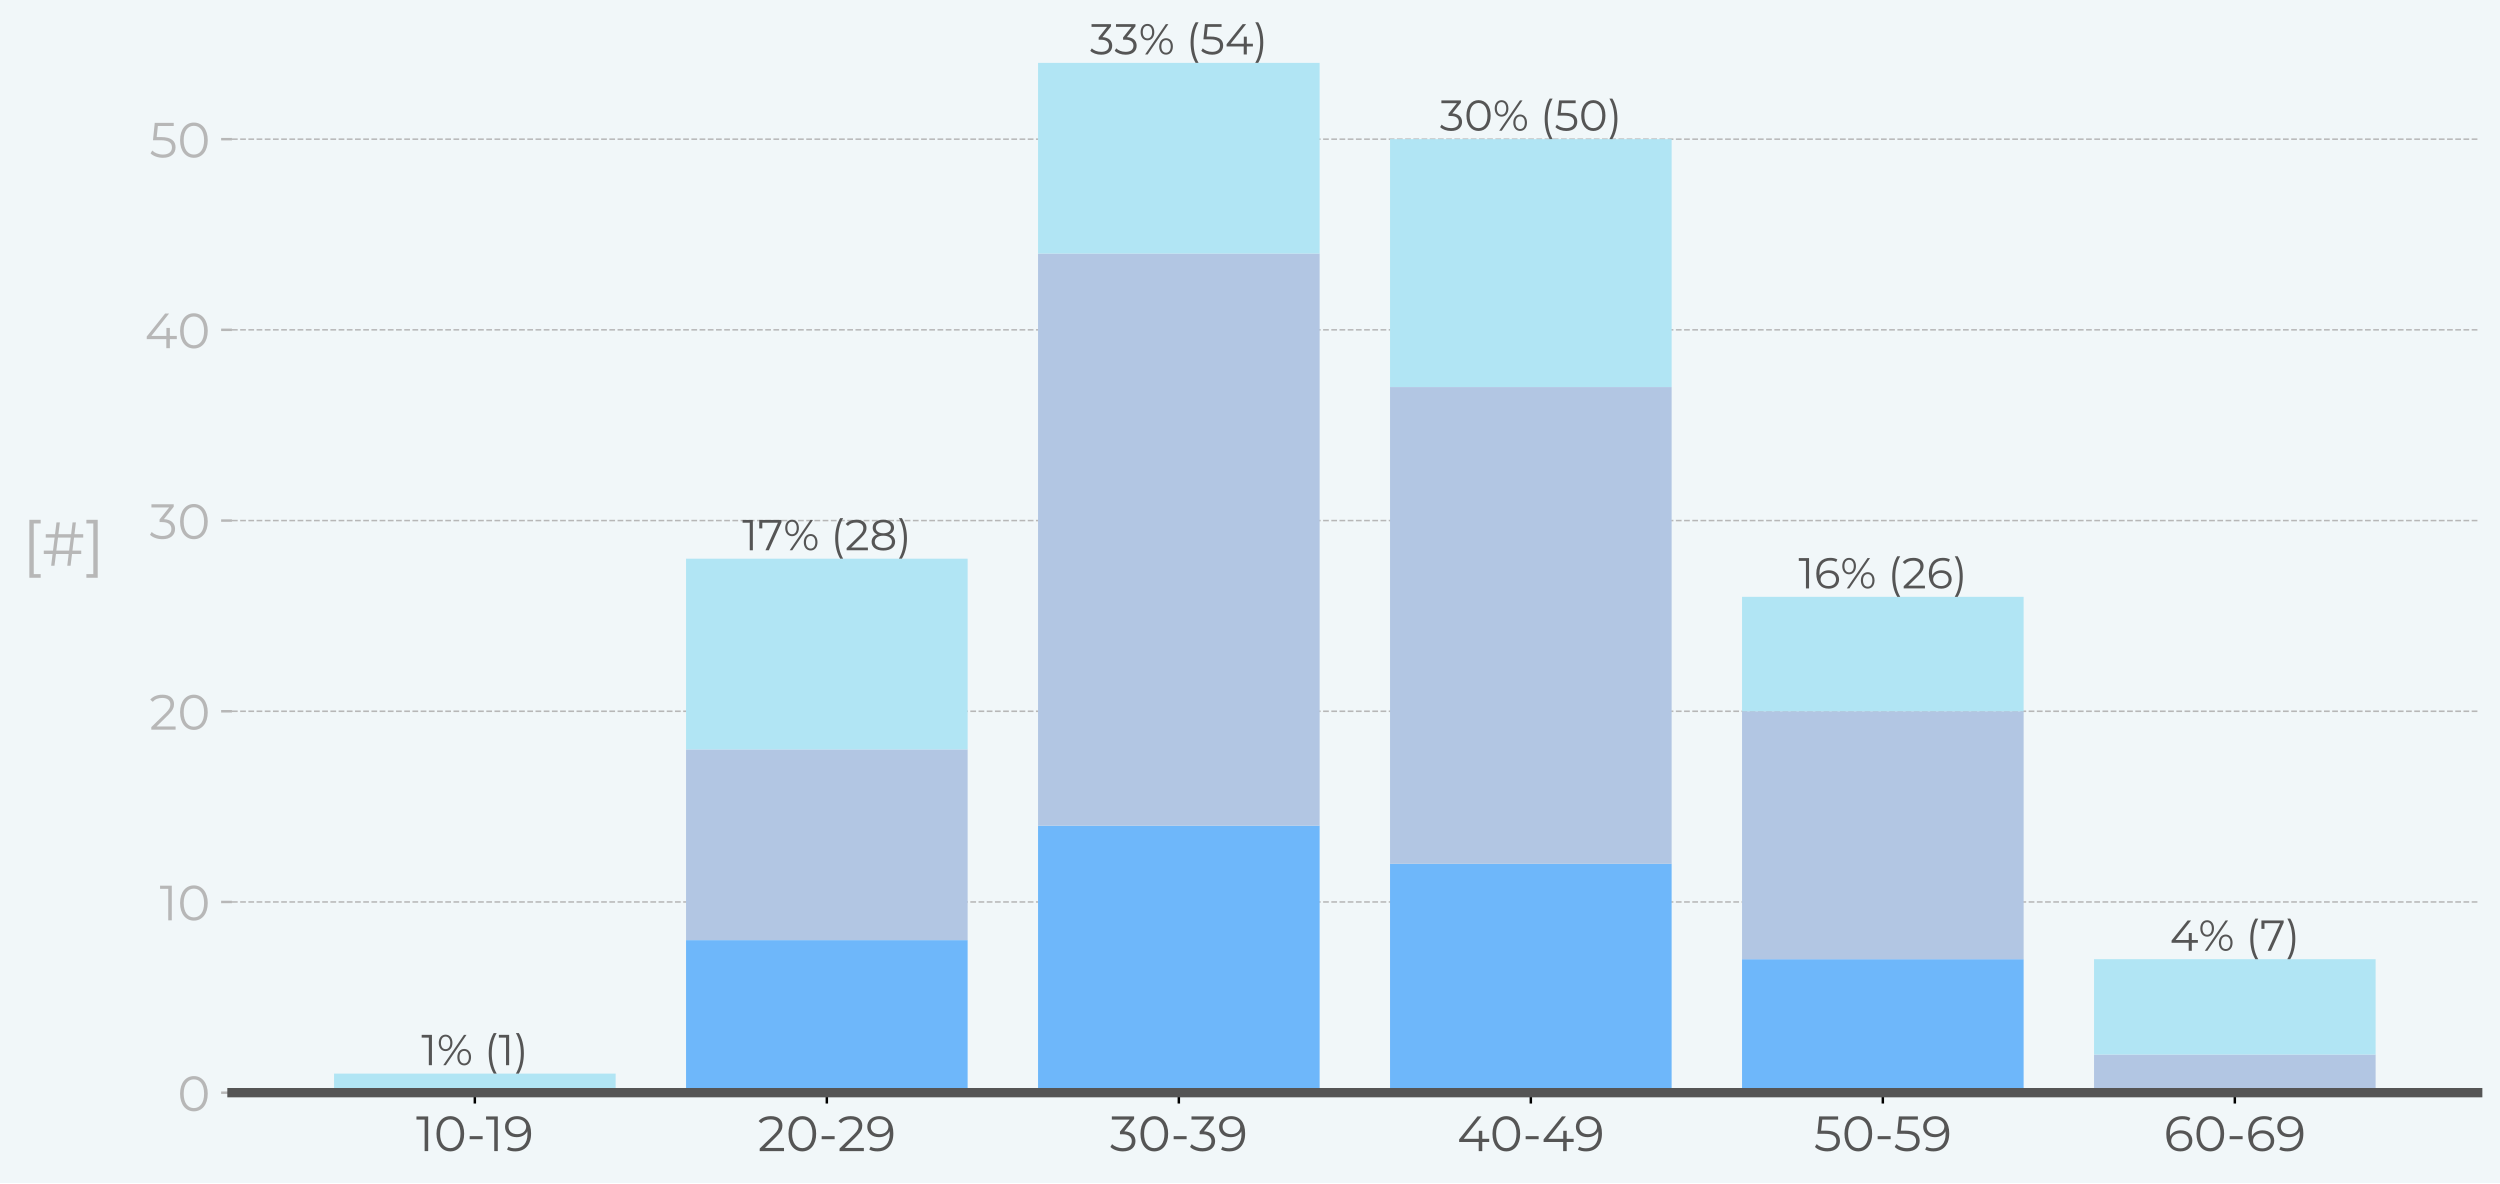
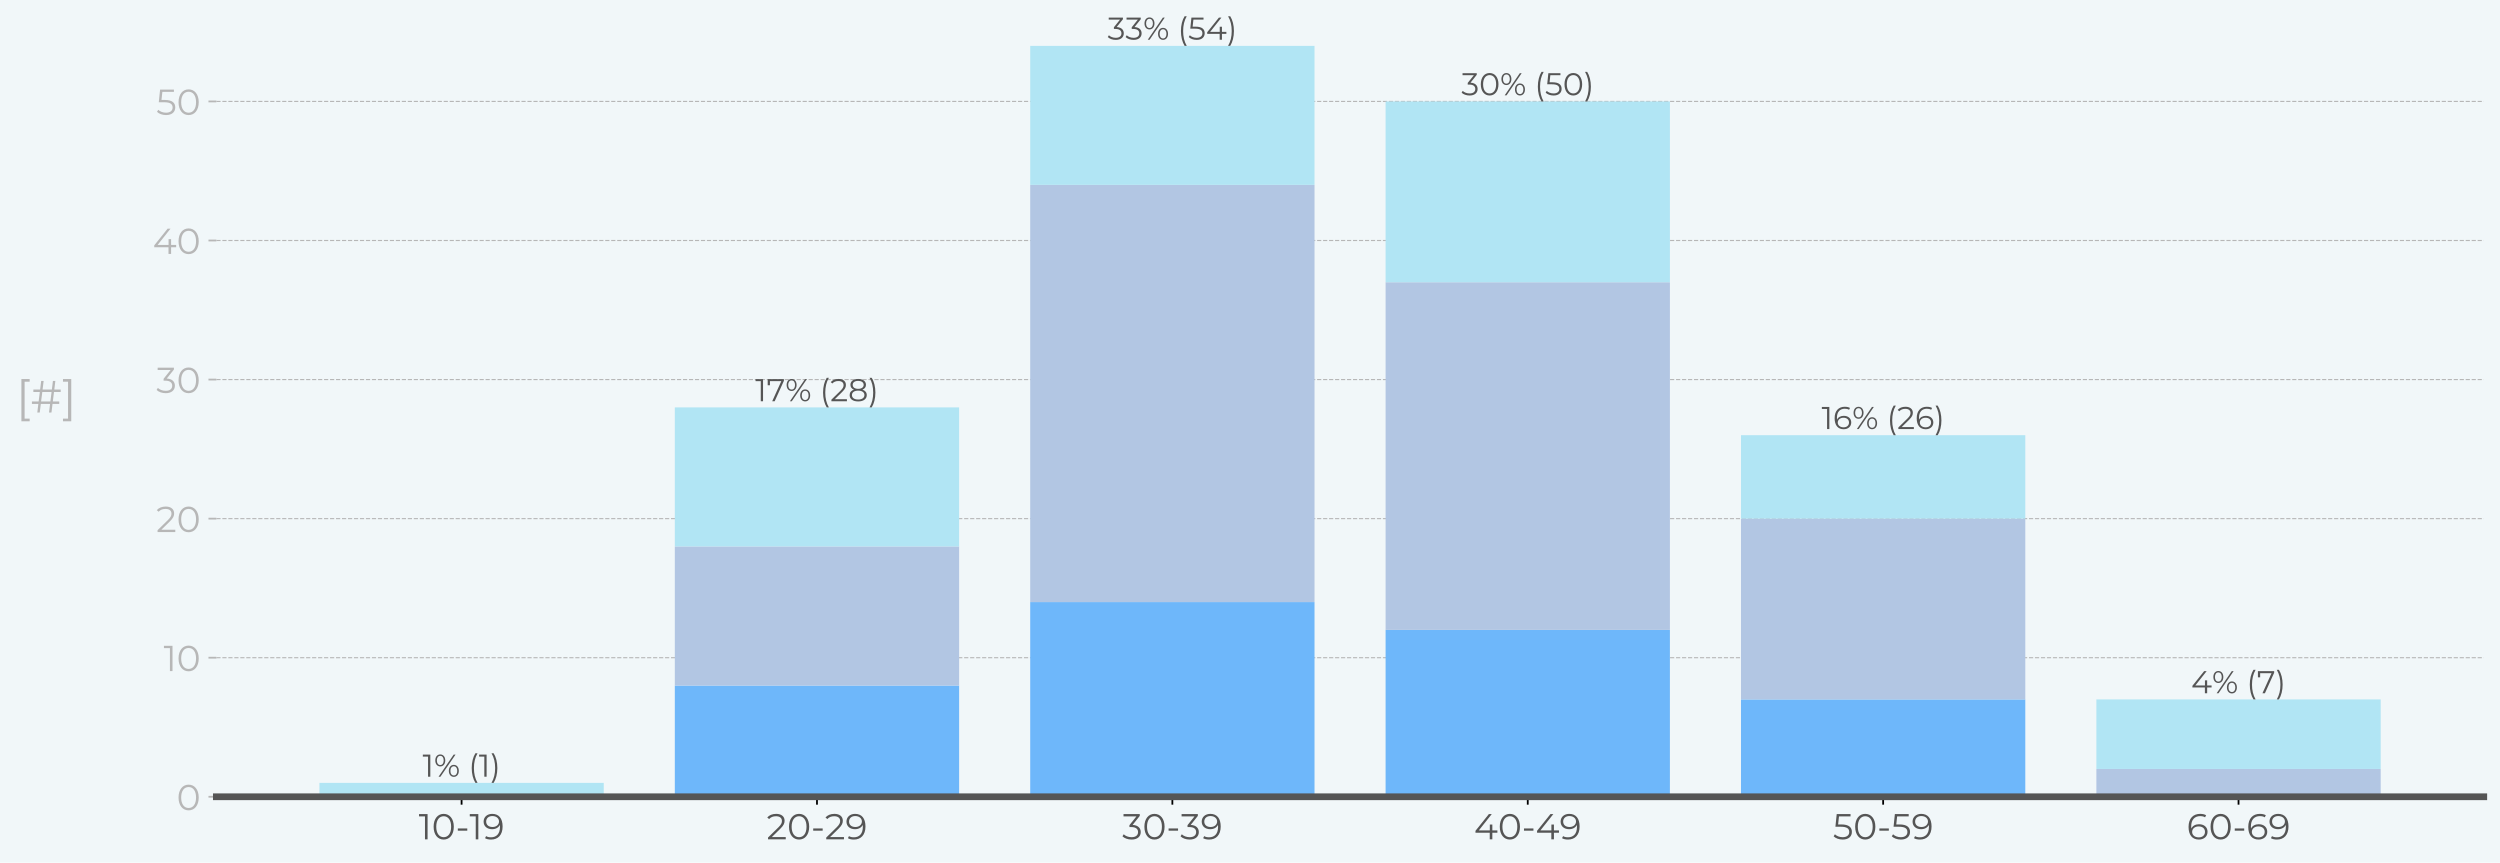
- <svg xmlns="http://www.w3.org/2000/svg" xmlns:xlink="http://www.w3.org/1999/xlink" width="807.524pt" height="382.123pt" viewBox="0 0 807.524 382.123" version="1.1">
+ <svg xmlns="http://www.w3.org/2000/svg" xmlns:xlink="http://www.w3.org/1999/xlink" width="1107.449pt" height="382.123pt" viewBox="0 0 1107.449 382.123" version="1.1">
  <defs>
    <style type="text/css">*{stroke-linejoin: round; stroke-linecap: butt}</style>
  </defs>
  <g id="figure_1">
    <g id="patch_1">
-       <path d="M 0 382.123  L 807.524 382.123  L 807.524 0  L 0 0  z " style="fill: #f1f7f9" />
+       <path d="M 0 382.123  L 1107.449 382.123  L 1107.449 0  L 0 0  z " style="fill: #f1f7f9" />
    </g>
    <g id="axes_1">
      <g id="patch_2">
-         <path d="M 74.924 352.945  L 800.324 352.945  L 800.324 20.305  L 74.924 20.305  z " style="fill: #f1f7f9" />
+         <path d="M 95.849 352.945  L 1100.249 352.945  L 1100.249 20.305  L 95.849 20.305  z " style="fill: #f1f7f9" />
      </g>
      <g id="matplotlib.axis_1">
        <g id="xtick_1">
          <g id="line2d_1">
            <defs>
-               <path id="m6197085361" d="M 0 0  L 0 3.5  " style="stroke: #000000; stroke-width: 0.8" />
+               <path id="m7c74763174" d="M 0 0  L 0 3.5  " style="stroke: #000000; stroke-width: 0.8" />
            </defs>
            <g>
-               <use xlink:href="#m6197085361" x="153.376" y="352.945" style="stroke: #000000; stroke-width: 0.8" />
+               <use xlink:href="#m7c74763174" x="204.475" y="352.945" style="stroke: #000000; stroke-width: 0.8" />
            </g>
          </g>
          <g id="text_1">
-             <g style="fill: #555555" transform="translate(134.3761 371.8178)scale(0.16 -0.16)">
+             <g style="fill: #555555" transform="translate(185.4751 371.8178)scale(0.16 -0.16)">
              <defs>
                <path id="Montserrat-Regular-31" d="M 58 4480  L 58 4070  L 1114 4070  L 1114 0  L 1574 0  L 1574 4480  L 58 4480  z " transform="scale(0.015625)" />
                <path id="Montserrat-Regular-30" d="M 2118 -38  C 3155 -38 3910 813 3910 2240  C 3910 3667 3155 4518 2118 4518  C 1082 4518 333 3667 333 2240  C 333 813 1082 -38 2118 -38  z M 2118 384  C 1338 384 800 1043 800 2240  C 800 3437 1338 4096 2118 4096  C 2899 4096 3437 3437 3437 2240  C 3437 1043 2899 384 2118 384  z " transform="scale(0.015625)" />
                <path id="Montserrat-Regular-2d" d="M 384 1536  L 2061 1536  L 2061 1933  L 384 1933  L 384 1536  z " transform="scale(0.015625)" />
                <path id="Montserrat-Regular-39" d="M 1728 4518  C 858 4518 198 3981 198 3142  C 198 2323 819 1798 1709 1798  C 2330 1798 2854 2074 3078 2566  C 3091 2432 3098 2304 3098 2202  C 3098 986 2477 365 1510 365  C 1178 365 870 422 640 576  L 454 205  C 736 32 1114 -38 1517 -38  C 2733 -38 3565 755 3565 2278  C 3565 3693 2918 4518 1728 4518  z M 1779 2189  C 1088 2189 653 2566 653 3155  C 653 3750 1101 4128 1747 4128  C 2522 4128 2931 3661 2931 3168  C 2931 2611 2464 2189 1779 2189  z " transform="scale(0.015625)" />
              </defs>
              <use xlink:href="#Montserrat-Regular-31" />
              <use xlink:href="#Montserrat-Regular-30" x="36.1" />
              <use xlink:href="#Montserrat-Regular-2d" x="102.3" />
              <use xlink:href="#Montserrat-Regular-31" x="140.5" />
              <use xlink:href="#Montserrat-Regular-39" x="176.6" />
            </g>
          </g>
        </g>
        <g id="xtick_2">
          <g id="line2d_2">
            <g>
-               <use xlink:href="#m6197085361" x="267.075" y="352.945" style="stroke: #000000; stroke-width: 0.8" />
+               <use xlink:href="#m7c74763174" x="361.905" y="352.945" style="stroke: #000000; stroke-width: 0.8" />
            </g>
          </g>
          <g id="text_2">
-             <g style="fill: #555555" transform="translate(244.7627 371.8178)scale(0.16 -0.16)">
+             <g style="fill: #555555" transform="translate(339.592 371.8178)scale(0.16 -0.16)">
              <defs>
                <path id="Montserrat-Regular-32" d="M 928 410  L 2451 1907  C 3053 2496 3187 2880 3187 3309  C 3187 4058 2611 4518 1702 4518  C 1018 4518 461 4288 115 3878  L 442 3597  C 736 3936 1139 4096 1664 4096  C 2349 4096 2714 3776 2714 3258  C 2714 2950 2618 2650 2112 2150  L 250 326  L 250 0  L 3392 0  L 3392 410  L 928 410  z " transform="scale(0.015625)" />
              </defs>
              <use xlink:href="#Montserrat-Regular-32" />
              <use xlink:href="#Montserrat-Regular-30" x="56.8" />
              <use xlink:href="#Montserrat-Regular-2d" x="123" />
              <use xlink:href="#Montserrat-Regular-32" x="161.2" />
              <use xlink:href="#Montserrat-Regular-39" x="218" />
            </g>
          </g>
        </g>
        <g id="xtick_3">
          <g id="line2d_3">
            <g>
-               <use xlink:href="#m6197085361" x="380.774" y="352.945" style="stroke: #000000; stroke-width: 0.8" />
+               <use xlink:href="#m7c74763174" x="519.334" y="352.945" style="stroke: #000000; stroke-width: 0.8" />
            </g>
          </g>
          <g id="text_3">
-             <g style="fill: #555555" transform="translate(358.5242 371.8178)scale(0.16 -0.16)">
+             <g style="fill: #555555" transform="translate(497.084 371.8178)scale(0.16 -0.16)">
              <defs>
                <path id="Montserrat-Regular-33" d="M 1856 2560  L 3123 4154  L 3123 4480  L 243 4480  L 243 4070  L 2534 4070  L 1293 2515  L 1293 2176  L 1613 2176  C 2445 2176 2822 1824 2822 1286  C 2822 730 2413 384 1670 384  C 1088 384 570 602 282 902  L 58 538  C 403 186 1024 -38 1670 -38  C 2752 -38 3296 538 3296 1286  C 3296 2003 2816 2509 1856 2560  z " transform="scale(0.015625)" />
              </defs>
              <use xlink:href="#Montserrat-Regular-33" />
              <use xlink:href="#Montserrat-Regular-30" x="56.4" />
              <use xlink:href="#Montserrat-Regular-2d" x="122.6" />
              <use xlink:href="#Montserrat-Regular-33" x="160.8" />
              <use xlink:href="#Montserrat-Regular-39" x="217.2" />
            </g>
          </g>
        </g>
        <g id="xtick_4">
          <g id="line2d_4">
            <g>
-               <use xlink:href="#m6197085361" x="494.473" y="352.945" style="stroke: #000000; stroke-width: 0.8" />
+               <use xlink:href="#m7c74763174" x="676.763" y="352.945" style="stroke: #000000; stroke-width: 0.8" />
            </g>
          </g>
          <g id="text_4">
-             <g style="fill: #555555" transform="translate(470.6733 371.8178)scale(0.16 -0.16)">
+             <g style="fill: #555555" transform="translate(652.9635 371.8178)scale(0.16 -0.16)">
              <defs>
                <path id="Montserrat-Regular-34" d="M 4141 1587  L 3245 1587  L 3245 2624  L 2797 2624  L 2797 1587  L 851 1587  L 3142 4480  L 2630 4480  L 256 1510  L 256 1178  L 2784 1178  L 2784 0  L 3245 0  L 3245 1178  L 4141 1178  L 4141 1587  z " transform="scale(0.015625)" />
              </defs>
              <use xlink:href="#Montserrat-Regular-34" />
              <use xlink:href="#Montserrat-Regular-30" x="66.1" />
              <use xlink:href="#Montserrat-Regular-2d" x="132.3" />
              <use xlink:href="#Montserrat-Regular-34" x="170.5" />
              <use xlink:href="#Montserrat-Regular-39" x="236.6" />
            </g>
          </g>
        </g>
        <g id="xtick_5">
          <g id="line2d_5">
            <g>
-               <use xlink:href="#m6197085361" x="608.172" y="352.945" style="stroke: #000000; stroke-width: 0.8" />
+               <use xlink:href="#m7c74763174" x="834.193" y="352.945" style="stroke: #000000; stroke-width: 0.8" />
            </g>
          </g>
          <g id="text_5">
-             <g style="fill: #555555" transform="translate(585.8923 371.8178)scale(0.16 -0.16)">
+             <g style="fill: #555555" transform="translate(811.913 371.8178)scale(0.16 -0.16)">
              <defs>
                <path id="Montserrat-Regular-35" d="M 1510 2643  L 934 2643  L 1088 4070  L 3136 4070  L 3136 4480  L 685 4480  L 454 2234  L 1408 2234  C 2547 2234 2906 1875 2906 1299  C 2906 755 2502 384 1741 384  C 1165 384 653 602 365 902  L 141 538  C 486 186 1101 -38 1747 -38  C 2842 -38 3373 557 3373 1318  C 3373 2112 2861 2643 1510 2643  z " transform="scale(0.015625)" />
              </defs>
              <use xlink:href="#Montserrat-Regular-35" />
              <use xlink:href="#Montserrat-Regular-30" x="56.6" />
              <use xlink:href="#Montserrat-Regular-2d" x="122.8" />
              <use xlink:href="#Montserrat-Regular-35" x="161" />
              <use xlink:href="#Montserrat-Regular-39" x="217.6" />
            </g>
          </g>
        </g>
        <g id="xtick_6">
          <g id="line2d_6">
            <g>
-               <use xlink:href="#m6197085361" x="721.871" y="352.945" style="stroke: #000000; stroke-width: 0.8" />
+               <use xlink:href="#m7c74763174" x="991.622" y="352.945" style="stroke: #000000; stroke-width: 0.8" />
            </g>
          </g>
          <g id="text_6">
-             <g style="fill: #555555" transform="translate(698.9014 371.8178)scale(0.16 -0.16)">
+             <g style="fill: #555555" transform="translate(968.6524 371.8178)scale(0.16 -0.16)">
              <defs>
                <path id="Montserrat-Regular-36" d="M 2189 2682  C 1568 2682 1043 2406 819 1914  C 806 2048 800 2176 800 2278  C 800 3494 1421 4115 2387 4115  C 2720 4115 3027 4058 3258 3904  L 3443 4275  C 3162 4448 2784 4518 2381 4518  C 1165 4518 333 3725 333 2202  C 333 787 979 -38 2170 -38  C 3040 -38 3699 499 3699 1338  C 3699 2157 3078 2682 2189 2682  z M 2150 352  C 1376 352 966 819 966 1312  C 966 1869 1434 2291 2118 2291  C 2810 2291 3245 1914 3245 1325  C 3245 730 2797 352 2150 352  z " transform="scale(0.015625)" />
              </defs>
              <use xlink:href="#Montserrat-Regular-36" />
              <use xlink:href="#Montserrat-Regular-30" x="60.9" />
              <use xlink:href="#Montserrat-Regular-2d" x="127.1" />
              <use xlink:href="#Montserrat-Regular-36" x="165.3" />
              <use xlink:href="#Montserrat-Regular-39" x="226.2" />
            </g>
          </g>
        </g>
      </g>
      <g id="matplotlib.axis_2">
        <g id="ytick_1">
          <g id="line2d_7">
-             <path d="M 74.924 352.945  L 800.324 352.945  " clip-path="url(#ped69427c05)" style="fill: none; stroke-dasharray: 1.85,0.8; stroke-dashoffset: 0; stroke: #b7b7b7; stroke-width: 0.5" />
+             <path d="M 95.849 352.945  L 1100.249 352.945  " clip-path="url(#pb3c5201056)" style="fill: none; stroke-dasharray: 1.85,0.8; stroke-dashoffset: 0; stroke: #b7b7b7; stroke-width: 0.5" />
          </g>
          <g id="line2d_8">
            <defs>
-               <path id="m8d80d83b5b" d="M 0 0  L -3.5 0  " style="stroke: #b7b7b7; stroke-width: 0.8" />
+               <path id="md033ab6a2a" d="M 0 0  L -3.5 0  " style="stroke: #b7b7b7; stroke-width: 0.8" />
            </defs>
            <g>
-               <use xlink:href="#m8d80d83b5b" x="74.924" y="352.945" style="fill: #b7b7b7; stroke: #b7b7b7; stroke-width: 0.8" />
+               <use xlink:href="#md033ab6a2a" x="95.849" y="352.945" style="fill: #b7b7b7; stroke: #b7b7b7; stroke-width: 0.8" />
            </g>
          </g>
          <g id="text_7">
-             <g style="fill: #b7b7b7" transform="translate(57.33125 358.8816)scale(0.16 -0.16)">
+             <g style="fill: #b7b7b7" transform="translate(78.25625 358.8816)scale(0.16 -0.16)">
              <use xlink:href="#Montserrat-Regular-30" />
            </g>
          </g>
        </g>
        <g id="ytick_2">
          <g id="line2d_9">
-             <path d="M 74.924 291.345  L 800.324 291.345  " clip-path="url(#ped69427c05)" style="fill: none; stroke-dasharray: 1.85,0.8; stroke-dashoffset: 0; stroke: #b7b7b7; stroke-width: 0.5" />
+             <path d="M 95.849 291.345  L 1100.249 291.345  " clip-path="url(#pb3c5201056)" style="fill: none; stroke-dasharray: 1.85,0.8; stroke-dashoffset: 0; stroke: #b7b7b7; stroke-width: 0.5" />
          </g>
          <g id="line2d_10">
            <g>
-               <use xlink:href="#m8d80d83b5b" x="74.924" y="291.345" style="fill: #b7b7b7; stroke: #b7b7b7; stroke-width: 0.8" />
+               <use xlink:href="#md033ab6a2a" x="95.849" y="291.345" style="fill: #b7b7b7; stroke: #b7b7b7; stroke-width: 0.8" />
            </g>
          </g>
          <g id="text_8">
-             <g style="fill: #b7b7b7" transform="translate(51.55625 297.2816)scale(0.16 -0.16)">
+             <g style="fill: #b7b7b7" transform="translate(72.48125 297.2816)scale(0.16 -0.16)">
              <use xlink:href="#Montserrat-Regular-31" />
              <use xlink:href="#Montserrat-Regular-30" x="36.1" />
            </g>
          </g>
        </g>
        <g id="ytick_3">
          <g id="line2d_11">
-             <path d="M 74.924 229.745  L 800.324 229.745  " clip-path="url(#ped69427c05)" style="fill: none; stroke-dasharray: 1.85,0.8; stroke-dashoffset: 0; stroke: #b7b7b7; stroke-width: 0.5" />
+             <path d="M 95.849 229.745  L 1100.249 229.745  " clip-path="url(#pb3c5201056)" style="fill: none; stroke-dasharray: 1.85,0.8; stroke-dashoffset: 0; stroke: #b7b7b7; stroke-width: 0.5" />
          </g>
          <g id="line2d_12">
            <g>
-               <use xlink:href="#m8d80d83b5b" x="74.924" y="229.745" style="fill: #b7b7b7; stroke: #b7b7b7; stroke-width: 0.8" />
+               <use xlink:href="#md033ab6a2a" x="95.849" y="229.745" style="fill: #b7b7b7; stroke: #b7b7b7; stroke-width: 0.8" />
            </g>
          </g>
          <g id="text_9">
-             <g style="fill: #b7b7b7" transform="translate(48.24375 235.6816)scale(0.16 -0.16)">
+             <g style="fill: #b7b7b7" transform="translate(69.16875 235.6816)scale(0.16 -0.16)">
              <use xlink:href="#Montserrat-Regular-32" />
              <use xlink:href="#Montserrat-Regular-30" x="56.8" />
            </g>
          </g>
        </g>
        <g id="ytick_4">
          <g id="line2d_13">
-             <path d="M 74.924 168.145  L 800.324 168.145  " clip-path="url(#ped69427c05)" style="fill: none; stroke-dasharray: 1.85,0.8; stroke-dashoffset: 0; stroke: #b7b7b7; stroke-width: 0.5" />
+             <path d="M 95.849 168.145  L 1100.249 168.145  " clip-path="url(#pb3c5201056)" style="fill: none; stroke-dasharray: 1.85,0.8; stroke-dashoffset: 0; stroke: #b7b7b7; stroke-width: 0.5" />
          </g>
          <g id="line2d_14">
            <g>
-               <use xlink:href="#m8d80d83b5b" x="74.924" y="168.145" style="fill: #b7b7b7; stroke: #b7b7b7; stroke-width: 0.8" />
+               <use xlink:href="#md033ab6a2a" x="95.849" y="168.145" style="fill: #b7b7b7; stroke: #b7b7b7; stroke-width: 0.8" />
            </g>
          </g>
          <g id="text_10">
-             <g style="fill: #b7b7b7" transform="translate(48.30625 174.0816)scale(0.16 -0.16)">
+             <g style="fill: #b7b7b7" transform="translate(69.23125 174.0816)scale(0.16 -0.16)">
              <use xlink:href="#Montserrat-Regular-33" />
              <use xlink:href="#Montserrat-Regular-30" x="56.4" />
            </g>
          </g>
        </g>
        <g id="ytick_5">
          <g id="line2d_15">
-             <path d="M 74.924 106.545  L 800.324 106.545  " clip-path="url(#ped69427c05)" style="fill: none; stroke-dasharray: 1.85,0.8; stroke-dashoffset: 0; stroke: #b7b7b7; stroke-width: 0.5" />
+             <path d="M 95.849 106.545  L 1100.249 106.545  " clip-path="url(#pb3c5201056)" style="fill: none; stroke-dasharray: 1.85,0.8; stroke-dashoffset: 0; stroke: #b7b7b7; stroke-width: 0.5" />
          </g>
          <g id="line2d_16">
            <g>
-               <use xlink:href="#m8d80d83b5b" x="74.924" y="106.545" style="fill: #b7b7b7; stroke: #b7b7b7; stroke-width: 0.8" />
+               <use xlink:href="#md033ab6a2a" x="95.849" y="106.545" style="fill: #b7b7b7; stroke: #b7b7b7; stroke-width: 0.8" />
            </g>
          </g>
          <g id="text_11">
-             <g style="fill: #b7b7b7" transform="translate(46.75625 112.4816)scale(0.16 -0.16)">
+             <g style="fill: #b7b7b7" transform="translate(67.68125 112.4816)scale(0.16 -0.16)">
              <use xlink:href="#Montserrat-Regular-34" />
              <use xlink:href="#Montserrat-Regular-30" x="66.1" />
            </g>
          </g>
        </g>
        <g id="ytick_6">
          <g id="line2d_17">
-             <path d="M 74.924 44.945  L 800.324 44.945  " clip-path="url(#ped69427c05)" style="fill: none; stroke-dasharray: 1.85,0.8; stroke-dashoffset: 0; stroke: #b7b7b7; stroke-width: 0.5" />
+             <path d="M 95.849 44.945  L 1100.249 44.945  " clip-path="url(#pb3c5201056)" style="fill: none; stroke-dasharray: 1.85,0.8; stroke-dashoffset: 0; stroke: #b7b7b7; stroke-width: 0.5" />
          </g>
          <g id="line2d_18">
            <g>
-               <use xlink:href="#m8d80d83b5b" x="74.924" y="44.945" style="fill: #b7b7b7; stroke: #b7b7b7; stroke-width: 0.8" />
+               <use xlink:href="#md033ab6a2a" x="95.849" y="44.945" style="fill: #b7b7b7; stroke: #b7b7b7; stroke-width: 0.8" />
            </g>
          </g>
          <g id="text_12">
-             <g style="fill: #b7b7b7" transform="translate(48.27625 50.88156)scale(0.16 -0.16)">
+             <g style="fill: #b7b7b7" transform="translate(69.20125 50.88156)scale(0.16 -0.16)">
              <use xlink:href="#Montserrat-Regular-35" />
              <use xlink:href="#Montserrat-Regular-30" x="56.6" />
            </g>
          </g>
        </g>
        <g id="text_13">
          <g style="fill: #b7b7b7" transform="translate(7.2 182.7441)scale(0.2 -0.2)">
            <defs>
              <path id="Montserrat-Regular-5b" d="M 730 -1242  L 1901 -1242  L 1901 -864  L 1184 -864  L 1184 4371  L 1901 4371  L 1901 4749  L 730 4749  L 730 -1242  z " transform="scale(0.015625)" />
              <path id="Montserrat-Regular-23" d="M 4262 2912  L 4262 3264  L 3360 3264  L 3507 4480  L 3162 4480  L 3014 3264  L 1696 3264  L 1850 4480  L 1498 4480  L 1350 3264  L 390 3264  L 390 2912  L 1306 2912  L 1139 1568  L 186 1568  L 186 1216  L 1094 1216  L 947 0  L 1293 0  L 1446 1216  L 2758 1216  L 2611 0  L 2957 0  L 3104 1216  L 4058 1216  L 4058 1568  L 3149 1568  L 3315 2912  L 4262 2912  z M 2803 1568  L 1485 1568  L 1658 2912  L 2970 2912  L 2803 1568  z " transform="scale(0.015625)" />
              <path id="Montserrat-Regular-5d" d="M 1306 -1242  L 1306 4749  L 134 4749  L 134 4371  L 851 4371  L 851 -864  L 134 -864  L 134 -1242  L 1306 -1242  z " transform="scale(0.015625)" />
            </defs>
            <use xlink:href="#Montserrat-Regular-5b" />
            <use xlink:href="#Montserrat-Regular-23" x="31.8" />
            <use xlink:href="#Montserrat-Regular-5d" x="101.4" />
          </g>
        </g>
      </g>
      <g id="patch_3">
-         <path d="M 107.896 352.945  L 198.856 352.945  L 198.856 352.945  L 107.896 352.945  z " clip-path="url(#ped69427c05)" style="fill: #6eb7fa" />
+         <path d="M 141.503 352.945  L 267.447 352.945  L 267.447 352.945  L 141.503 352.945  z " clip-path="url(#pb3c5201056)" style="fill: #6eb7fa" />
      </g>
      <g id="patch_4">
-         <path d="M 221.596 352.945  L 312.555 352.945  L 312.555 303.665  L 221.596 303.665  z " clip-path="url(#ped69427c05)" style="fill: #6eb7fa" />
+         <path d="M 298.933 352.945  L 424.876 352.945  L 424.876 303.665  L 298.933 303.665  z " clip-path="url(#pb3c5201056)" style="fill: #6eb7fa" />
      </g>
      <g id="patch_5">
-         <path d="M 335.295 352.945  L 426.254 352.945  L 426.254 266.705  L 335.295 266.705  z " clip-path="url(#ped69427c05)" style="fill: #6eb7fa" />
+         <path d="M 456.362 352.945  L 582.306 352.945  L 582.306 266.705  L 456.362 266.705  z " clip-path="url(#pb3c5201056)" style="fill: #6eb7fa" />
      </g>
      <g id="patch_6">
-         <path d="M 448.994 352.945  L 539.953 352.945  L 539.953 279.025  L 448.994 279.025  z " clip-path="url(#ped69427c05)" style="fill: #6eb7fa" />
+         <path d="M 613.792 352.945  L 739.735 352.945  L 739.735 279.025  L 613.792 279.025  z " clip-path="url(#pb3c5201056)" style="fill: #6eb7fa" />
      </g>
      <g id="patch_7">
-         <path d="M 562.693 352.945  L 653.652 352.945  L 653.652 309.825  L 562.693 309.825  z " clip-path="url(#ped69427c05)" style="fill: #6eb7fa" />
+         <path d="M 771.221 352.945  L 897.165 352.945  L 897.165 309.825  L 771.221 309.825  z " clip-path="url(#pb3c5201056)" style="fill: #6eb7fa" />
      </g>
      <g id="patch_8">
-         <path d="M 676.392 352.945  L 767.351 352.945  L 767.351 352.945  L 676.392 352.945  z " clip-path="url(#ped69427c05)" style="fill: #6eb7fa" />
+         <path d="M 928.651 352.945  L 1054.594 352.945  L 1054.594 352.945  L 928.651 352.945  z " clip-path="url(#pb3c5201056)" style="fill: #6eb7fa" />
      </g>
      <g id="patch_9">
-         <path d="M 107.896 352.945  L 198.856 352.945  L 198.856 352.945  L 107.896 352.945  z " clip-path="url(#ped69427c05)" style="fill: #b2c6e3" />
+         <path d="M 141.503 352.945  L 267.447 352.945  L 267.447 352.945  L 141.503 352.945  z " clip-path="url(#pb3c5201056)" style="fill: #b2c6e3" />
      </g>
      <g id="patch_10">
-         <path d="M 221.596 303.665  L 312.555 303.665  L 312.555 242.065  L 221.596 242.065  z " clip-path="url(#ped69427c05)" style="fill: #b2c6e3" />
+         <path d="M 298.933 303.665  L 424.876 303.665  L 424.876 242.065  L 298.933 242.065  z " clip-path="url(#pb3c5201056)" style="fill: #b2c6e3" />
      </g>
      <g id="patch_11">
-         <path d="M 335.295 266.705  L 426.254 266.705  L 426.254 81.905  L 335.295 81.905  z " clip-path="url(#ped69427c05)" style="fill: #b2c6e3" />
+         <path d="M 456.362 266.705  L 582.306 266.705  L 582.306 81.905  L 456.362 81.905  z " clip-path="url(#pb3c5201056)" style="fill: #b2c6e3" />
      </g>
      <g id="patch_12">
-         <path d="M 448.994 279.025  L 539.953 279.025  L 539.953 125.025  L 448.994 125.025  z " clip-path="url(#ped69427c05)" style="fill: #b2c6e3" />
+         <path d="M 613.792 279.025  L 739.735 279.025  L 739.735 125.025  L 613.792 125.025  z " clip-path="url(#pb3c5201056)" style="fill: #b2c6e3" />
      </g>
      <g id="patch_13">
-         <path d="M 562.693 309.825  L 653.652 309.825  L 653.652 229.745  L 562.693 229.745  z " clip-path="url(#ped69427c05)" style="fill: #b2c6e3" />
+         <path d="M 771.221 309.825  L 897.165 309.825  L 897.165 229.745  L 771.221 229.745  z " clip-path="url(#pb3c5201056)" style="fill: #b2c6e3" />
      </g>
      <g id="patch_14">
-         <path d="M 676.392 352.945  L 767.351 352.945  L 767.351 340.625  L 676.392 340.625  z " clip-path="url(#ped69427c05)" style="fill: #b2c6e3" />
+         <path d="M 928.651 352.945  L 1054.594 352.945  L 1054.594 340.625  L 928.651 340.625  z " clip-path="url(#pb3c5201056)" style="fill: #b2c6e3" />
      </g>
      <g id="patch_15">
-         <path d="M 107.896 352.945  L 198.856 352.945  L 198.856 346.785  L 107.896 346.785  z " clip-path="url(#ped69427c05)" style="fill: #b1e5f4" />
+         <path d="M 141.503 352.945  L 267.447 352.945  L 267.447 346.785  L 141.503 346.785  z " clip-path="url(#pb3c5201056)" style="fill: #b1e5f4" />
      </g>
      <g id="patch_16">
-         <path d="M 221.596 242.065  L 312.555 242.065  L 312.555 180.465  L 221.596 180.465  z " clip-path="url(#ped69427c05)" style="fill: #b1e5f4" />
+         <path d="M 298.933 242.065  L 424.876 242.065  L 424.876 180.465  L 298.933 180.465  z " clip-path="url(#pb3c5201056)" style="fill: #b1e5f4" />
      </g>
      <g id="patch_17">
-         <path d="M 335.295 81.905  L 426.254 81.905  L 426.254 20.305  L 335.295 20.305  z " clip-path="url(#ped69427c05)" style="fill: #b1e5f4" />
+         <path d="M 456.362 81.905  L 582.306 81.905  L 582.306 20.305  L 456.362 20.305  z " clip-path="url(#pb3c5201056)" style="fill: #b1e5f4" />
      </g>
      <g id="patch_18">
-         <path d="M 448.994 125.025  L 539.953 125.025  L 539.953 44.945  L 448.994 44.945  z " clip-path="url(#ped69427c05)" style="fill: #b1e5f4" />
+         <path d="M 613.792 125.025  L 739.735 125.025  L 739.735 44.945  L 613.792 44.945  z " clip-path="url(#pb3c5201056)" style="fill: #b1e5f4" />
      </g>
      <g id="patch_19">
-         <path d="M 562.693 229.745  L 653.652 229.745  L 653.652 192.785  L 562.693 192.785  z " clip-path="url(#ped69427c05)" style="fill: #b1e5f4" />
+         <path d="M 771.221 229.745  L 897.165 229.745  L 897.165 192.785  L 771.221 192.785  z " clip-path="url(#pb3c5201056)" style="fill: #b1e5f4" />
      </g>
      <g id="patch_20">
-         <path d="M 676.392 340.625  L 767.351 340.625  L 767.351 309.825  L 676.392 309.825  z " clip-path="url(#ped69427c05)" style="fill: #b1e5f4" />
+         <path d="M 928.651 340.625  L 1054.594 340.625  L 1054.594 309.825  L 928.651 309.825  z " clip-path="url(#pb3c5201056)" style="fill: #b1e5f4" />
      </g>
      <g id="text_14">
-         <g style="fill: #555555" transform="translate(136.0784 344.0684)scale(0.14 -0.14)">
+         <g style="fill: #555555" transform="translate(187.1774 344.0684)scale(0.14 -0.14)">
          <defs>
            <path id="Montserrat-Regular-25" d="M 1280 2080  C 1875 2080 2291 2560 2291 3296  C 2291 4032 1875 4512 1280 4512  C 678 4512 269 4026 269 3296  C 269 2566 678 2080 1280 2080  z M 934 0  L 1312 0  L 4371 4480  L 3994 4480  L 934 0  z M 1280 2368  C 858 2368 589 2720 589 3296  C 589 3872 858 4224 1280 4224  C 1696 4224 1971 3878 1971 3296  C 1971 2714 1696 2368 1280 2368  z M 4026 -32  C 4627 -32 5037 454 5037 1184  C 5037 1914 4627 2400 4026 2400  C 3430 2400 3014 1914 3014 1184  C 3014 454 3430 -32 4026 -32  z M 4026 256  C 3610 256 3334 602 3334 1184  C 3334 1766 3610 2112 4026 2112  C 4448 2112 4717 1760 4717 1184  C 4717 608 4448 256 4026 256  z " transform="scale(0.015625)" />
            <path id="Montserrat-Regular-20" transform="scale(0.015625)" />
            <path id="Montserrat-Regular-28" d="M 1408 -1242  L 1843 -1242  C 1338 -365 1114 614 1114 1754  C 1114 2893 1338 3872 1843 4749  L 1408 4749  C 934 3987 666 2931 666 1754  C 666 576 934 -467 1408 -1242  z " transform="scale(0.015625)" />
            <path id="Montserrat-Regular-29" d="M 691 -1242  C 1171 -467 1440 576 1440 1754  C 1440 2931 1171 3987 691 4749  L 256 4749  C 768 3872 992 2893 992 1754  C 992 614 768 -365 256 -1242  L 691 -1242  z " transform="scale(0.015625)" />
          </defs>
          <use xlink:href="#Montserrat-Regular-31" />
          <use xlink:href="#Montserrat-Regular-25" x="36.1" />
          <use xlink:href="#Montserrat-Regular-20" x="119" />
          <use xlink:href="#Montserrat-Regular-28" x="145.2" />
          <use xlink:href="#Montserrat-Regular-31" x="178.1" />
          <use xlink:href="#Montserrat-Regular-29" x="214.2" />
        </g>
      </g>
      <g id="text_15">
-         <g style="fill: #555555" transform="translate(239.7391 177.7484)scale(0.14 -0.14)">
+         <g style="fill: #555555" transform="translate(334.5685 177.7484)scale(0.14 -0.14)">
          <defs>
            <path id="Montserrat-Regular-37" d="M 205 4480  L 205 3232  L 659 3232  L 659 4070  L 2963 4070  L 1120 0  L 1619 0  L 3494 4154  L 3494 4480  L 205 4480  z " transform="scale(0.015625)" />
            <path id="Montserrat-Regular-38" d="M 2899 2349  C 3360 2528 3616 2867 3616 3334  C 3616 4064 2982 4518 2035 4518  C 1088 4518 467 4064 467 3334  C 467 2867 717 2528 1171 2349  C 614 2163 307 1786 307 1248  C 307 454 960 -38 2035 -38  C 3104 -38 3776 454 3776 1248  C 3776 1779 3462 2163 2899 2349  z M 928 3322  C 928 3821 1357 4128 2035 4128  C 2707 4128 3149 3821 3149 3315  C 3149 2829 2733 2515 2035 2515  C 1338 2515 928 2829 928 3322  z M 2035 352  C 1242 352 774 698 774 1254  C 774 1805 1242 2150 2035 2150  C 2829 2150 3302 1805 3302 1254  C 3302 698 2829 352 2035 352  z " transform="scale(0.015625)" />
          </defs>
          <use xlink:href="#Montserrat-Regular-31" />
          <use xlink:href="#Montserrat-Regular-37" x="36.1" />
          <use xlink:href="#Montserrat-Regular-25" x="95" />
          <use xlink:href="#Montserrat-Regular-20" x="177.9" />
          <use xlink:href="#Montserrat-Regular-28" x="204.1" />
          <use xlink:href="#Montserrat-Regular-32" x="237" />
          <use xlink:href="#Montserrat-Regular-38" x="293.8" />
          <use xlink:href="#Montserrat-Regular-29" x="357.6" />
        </g>
      </g>
      <g id="text_16">
-         <g style="fill: #555555" transform="translate(352.0447 17.58844)scale(0.14 -0.14)">
+         <g style="fill: #555555" transform="translate(490.6045 17.58844)scale(0.14 -0.14)">
          <use xlink:href="#Montserrat-Regular-33" />
          <use xlink:href="#Montserrat-Regular-33" x="56.4" />
          <use xlink:href="#Montserrat-Regular-25" x="112.8" />
          <use xlink:href="#Montserrat-Regular-20" x="195.7" />
          <use xlink:href="#Montserrat-Regular-28" x="221.9" />
          <use xlink:href="#Montserrat-Regular-35" x="254.8" />
          <use xlink:href="#Montserrat-Regular-34" x="311.4" />
          <use xlink:href="#Montserrat-Regular-29" x="377.5" />
        </g>
      </g>
      <g id="text_17">
-         <g style="fill: #555555" transform="translate(465.0503 42.22844)scale(0.14 -0.14)">
+         <g style="fill: #555555" transform="translate(647.3405 42.22844)scale(0.14 -0.14)">
          <use xlink:href="#Montserrat-Regular-33" />
          <use xlink:href="#Montserrat-Regular-30" x="56.4" />
          <use xlink:href="#Montserrat-Regular-25" x="122.6" />
          <use xlink:href="#Montserrat-Regular-20" x="205.5" />
          <use xlink:href="#Montserrat-Regular-28" x="231.7" />
          <use xlink:href="#Montserrat-Regular-35" x="264.6" />
          <use xlink:href="#Montserrat-Regular-30" x="321.2" />
          <use xlink:href="#Montserrat-Regular-29" x="387.4" />
        </g>
      </g>
      <g id="text_18">
-         <g style="fill: #555555" transform="translate(580.8986 190.0684)scale(0.14 -0.14)">
+         <g style="fill: #555555" transform="translate(806.9192 190.0684)scale(0.14 -0.14)">
          <use xlink:href="#Montserrat-Regular-31" />
          <use xlink:href="#Montserrat-Regular-36" x="36.1" />
          <use xlink:href="#Montserrat-Regular-25" x="97" />
          <use xlink:href="#Montserrat-Regular-20" x="179.9" />
          <use xlink:href="#Montserrat-Regular-28" x="206.1" />
          <use xlink:href="#Montserrat-Regular-32" x="239" />
          <use xlink:href="#Montserrat-Regular-36" x="295.8" />
          <use xlink:href="#Montserrat-Regular-29" x="356.7" />
        </g>
      </g>
      <g id="text_19">
-         <g style="fill: #555555" transform="translate(700.8769 307.1084)scale(0.14 -0.14)">
+         <g style="fill: #555555" transform="translate(970.6279 307.1084)scale(0.14 -0.14)">
          <use xlink:href="#Montserrat-Regular-34" />
          <use xlink:href="#Montserrat-Regular-25" x="66.1" />
          <use xlink:href="#Montserrat-Regular-20" x="149" />
          <use xlink:href="#Montserrat-Regular-28" x="175.2" />
          <use xlink:href="#Montserrat-Regular-37" x="208.1" />
          <use xlink:href="#Montserrat-Regular-29" x="267" />
        </g>
      </g>
      <g id="line2d_19">
-         <path d="M 74.924 352.945  L 800.324 352.945  " style="fill: none; stroke: #555555; stroke-width: 3; stroke-linecap: square" />
+         <path d="M 95.849 352.945  L 1100.249 352.945  " style="fill: none; stroke: #555555; stroke-width: 3; stroke-linecap: square" />
      </g>
    </g>
  </g>
  <defs>
-     <clipPath id="ped69427c05">
-       <rect x="74.924" y="20.305" width="725.4" height="332.64" />
+     <clipPath id="pb3c5201056">
+       <rect x="95.849" y="20.305" width="1004.4" height="332.64" />
    </clipPath>
  </defs>
</svg>
